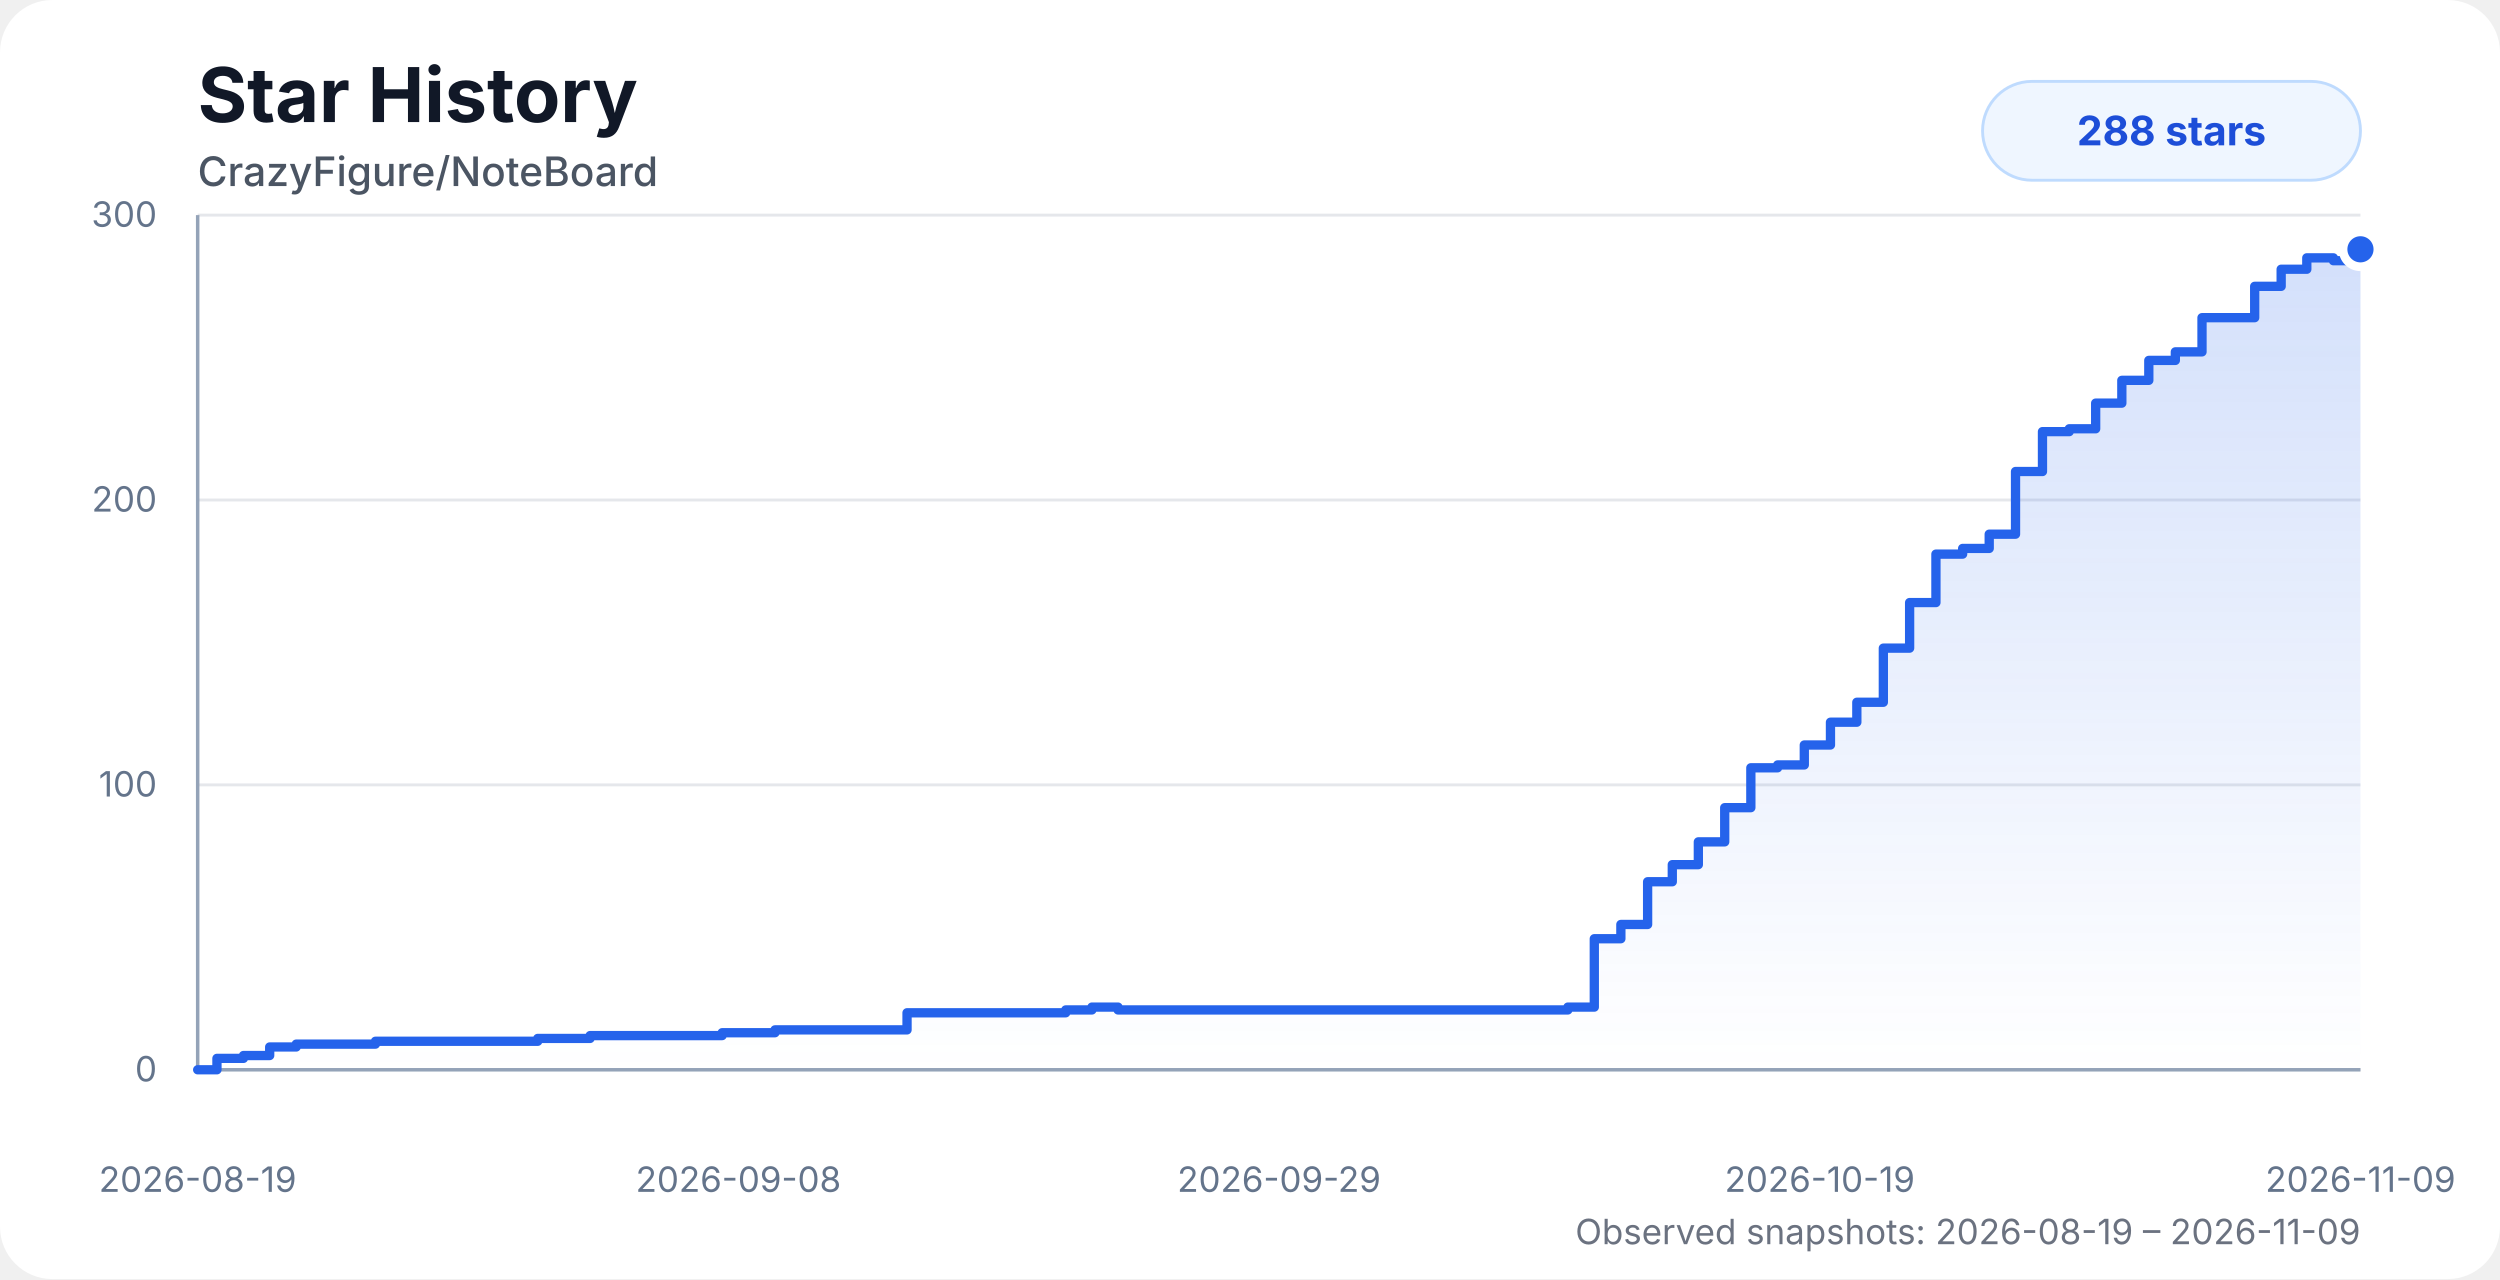
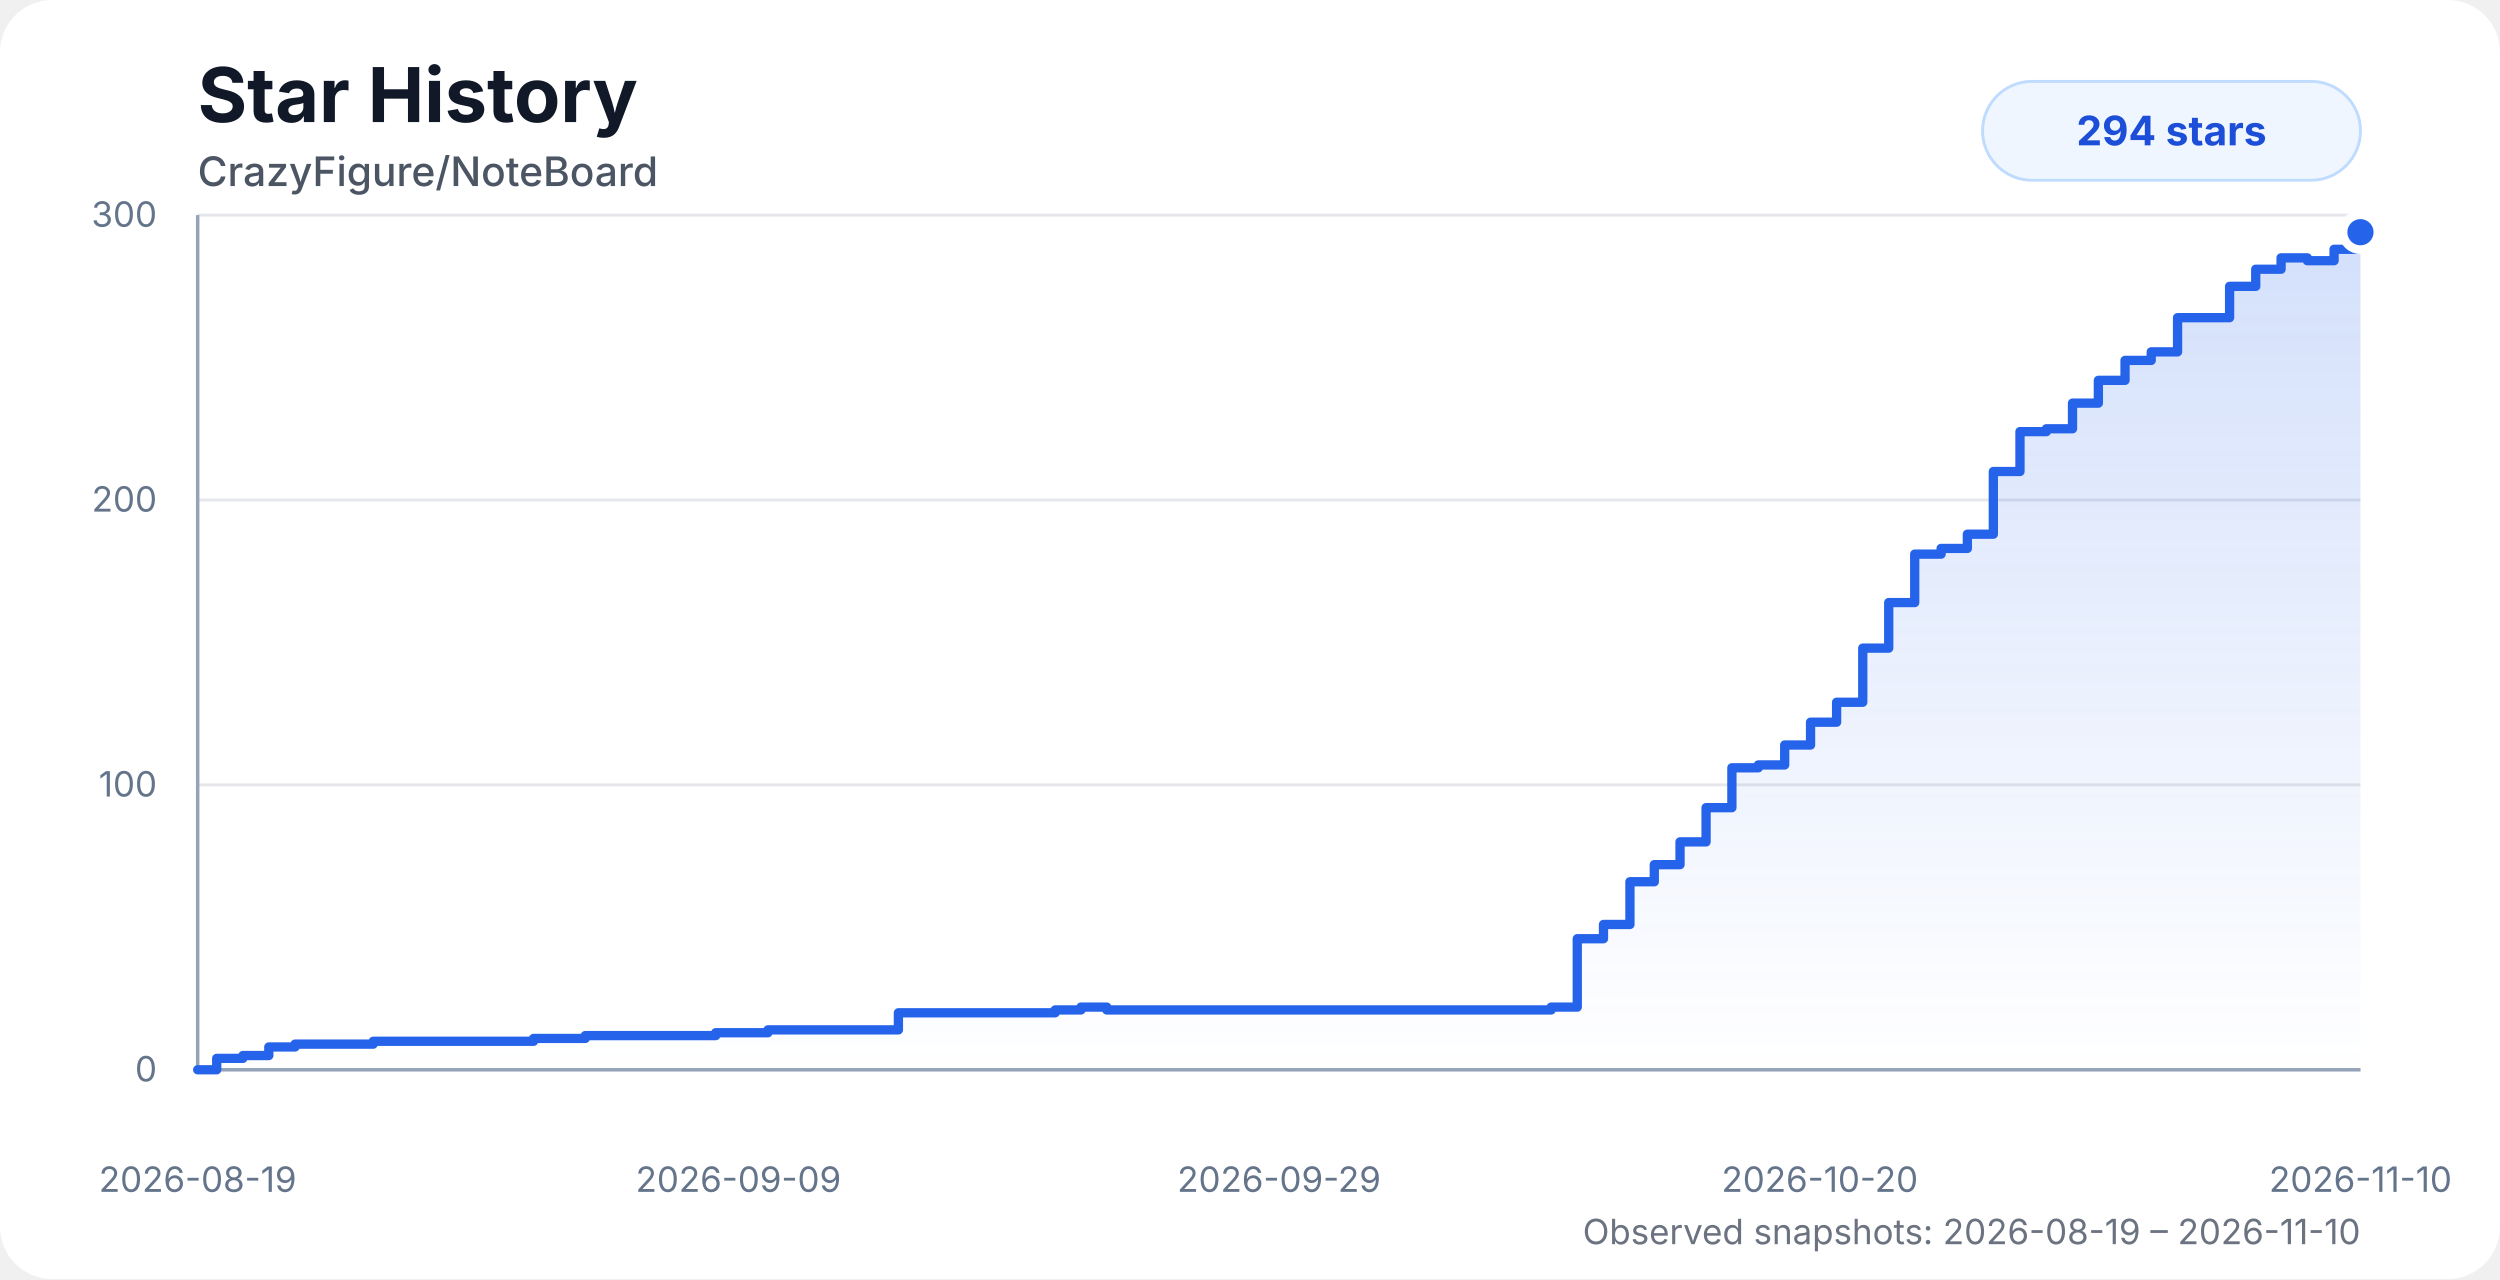
<svg xmlns="http://www.w3.org/2000/svg" width="860" height="440" viewBox="0 0 860 440" role="img" aria-labelledby="title desc">
  <style>
    .chart-bg { fill: #ffffff; }
    .title { fill: #111827; font: 700 26px system-ui, -apple-system, BlinkMacSystemFont, "Segoe UI", sans-serif; }
    .subtitle { fill: #4b5563; font: 500 14px system-ui, -apple-system, BlinkMacSystemFont, "Segoe UI", sans-serif; }
    .axis-label { fill: #64748b; font: 12px system-ui, -apple-system, BlinkMacSystemFont, "Segoe UI", sans-serif; }
    .grid { stroke: #e5e7eb; stroke-width: 1; }
    .axis { stroke: #94a3b8; stroke-width: 1.2; }
    .area { fill: url(#starGradient); opacity: 0.28; }
    .line { fill: none; stroke: #2563eb; stroke-width: 3.2; stroke-linecap: round; stroke-linejoin: round; }
    .dot { fill: #2563eb; stroke: #ffffff; stroke-width: 3; }
    .badge { fill: #eff6ff; stroke: #bfdbfe; }
    .badge-text { fill: #1d4ed8; font: 700 14px system-ui, -apple-system, BlinkMacSystemFont, "Segoe UI", sans-serif; }
    .status { fill: #6b7280; font: 12px system-ui, -apple-system, BlinkMacSystemFont, "Segoe UI", sans-serif; }
    @media (prefers-color-scheme: dark) {
      .chart-bg { fill: #0d1117; }
      .title { fill: #f8fafc; }
      .subtitle { fill: #cbd5e1; }
      .axis-label { fill: #94a3b8; }
      .grid { stroke: #1f2937; }
      .axis { stroke: #475569; }
      .dot { stroke: #0d1117; }
      .badge { fill: #172554; stroke: #1d4ed8; }
      .badge-text { fill: #bfdbfe; }
      .status { fill: #94a3b8; }
    }
  </style>
  <defs>
    <linearGradient id="starGradient" x1="0" x2="0" y1="0" y2="1">
      <stop offset="0%" stop-color="#2563eb" stop-opacity="0.72" />
      <stop offset="100%" stop-color="#2563eb" stop-opacity="0" />
    </linearGradient>
  </defs>
  <rect class="chart-bg" width="860" height="440" rx="18" />
  <text class="title" x="68" y="42">Star History</text>
  <text class="subtitle" x="68" y="64">CrazyFigure/NoteBoard</text>
  <g>
    <line class="grid" x1="68" y1="368" x2="812" y2="368" />
    <line class="grid" x1="68" y1="270" x2="812" y2="270" />
    <line class="grid" x1="68" y1="172" x2="812" y2="172" />
    <line class="grid" x1="68" y1="74" x2="812" y2="74" />
    <line class="axis" x1="68" y1="74" x2="68" y2="368" />
    <line class="axis" x1="68" y1="368" x2="812" y2="368" />
    <text class="axis-label" x="54" y="372" text-anchor="end">0</text>
    <text class="axis-label" x="54" y="274" text-anchor="end">100</text>
    <text class="axis-label" x="54" y="176" text-anchor="end">200</text>
    <text class="axis-label" x="54" y="78" text-anchor="end">300</text>
    <text class="axis-label" x="68" y="410" text-anchor="middle">2026-08-19</text>
-     <text class="axis-label" x="254" y="410" text-anchor="middle">2026-09-08</text>
+     <text class="axis-label" x="254" y="410" text-anchor="middle">2026-09-09</text>
    <text class="axis-label" x="440" y="410" text-anchor="middle">2026-09-29</text>
-     <text class="axis-label" x="626" y="410" text-anchor="middle">2026-10-19</text>
-     <text class="axis-label" x="812" y="410" text-anchor="middle">2026-11-09</text>
+     <text class="axis-label" x="626" y="410" text-anchor="middle">2026-10-20</text>
+     <text class="axis-label" x="812" y="410" text-anchor="middle">2026-11-10</text>
  </g>
-   <path class="area" d="M 68 368 H 68 V 368 H 74.63 V 364.08 H 83.75 V 363.1 H 92.77 V 360.16 H 101.9 V 359.18 H 110.99 V 359.18 H 120.02 V 359.18 H 129.15 V 358.2 H 141.46 V 358.2 H 151.19 V 358.2 H 158.36 V 358.2 H 167.02 V 358.2 H 176.2 V 358.2 H 184.98 V 357.22 H 193.92 V 357.22 H 202.99 V 356.24 H 212.11 V 356.24 H 221.13 V 356.24 H 230.28 V 356.24 H 239.4 V 356.24 H 248.42 V 355.26 H 257.52 V 355.26 H 266.59 V 354.28 H 275.68 V 354.28 H 284.69 V 354.28 H 293.91 V 354.28 H 303.04 V 354.28 H 312.02 V 348.4 H 321.09 V 348.4 H 330.18 V 348.4 H 339.19 V 348.4 H 348.26 V 348.4 H 357.49 V 348.4 H 366.61 V 347.42 H 375.62 V 346.44 H 384.6 V 347.42 H 393.73 V 347.42 H 402.79 V 347.42 H 411.86 V 347.42 H 421.11 V 347.42 H 430.34 V 347.42 H 439.41 V 347.42 H 448.42 V 347.42 H 457.65 V 347.42 H 466.66 V 347.42 H 475.57 V 347.42 H 484.79 V 347.42 H 493.93 V 347.42 H 503.18 V 347.42 H 512.13 V 347.42 H 521.29 V 347.42 H 530.35 V 347.42 H 539.35 V 346.44 H 548.44 V 322.92 H 557.58 V 318.02 H 566.78 V 303.32 H 575.27 V 297.44 H 584.23 V 289.6 H 593.3 V 277.84 H 602.29 V 264.12 H 611.5 V 263.14 H 620.68 V 256.28 H 629.68 V 248.44 H 638.75 V 241.58 H 647.87 V 222.96 H 656.91 V 207.28 H 665.96 V 190.62 H 675.15 V 188.66 H 684.29 V 183.76 H 693.34 V 162.2 H 702.61 V 148.48 H 711.82 V 147.5 H 720.91 V 138.68 H 729.91 V 130.84 H 739.19 V 123.98 H 748.32 V 121.04 H 757.49 V 109.28 H 766.4 V 109.28 H 775.61 V 98.5 H 784.72 V 92.62 H 793.54 V 88.7 H 802.69 V 89.68 H 812 V 85.76 L 812 368 L 68 368 Z" />
-   <path class="line" d="M 68 368 H 68 V 368 H 74.63 V 364.08 H 83.75 V 363.1 H 92.77 V 360.16 H 101.9 V 359.18 H 110.99 V 359.18 H 120.02 V 359.18 H 129.15 V 358.2 H 141.46 V 358.2 H 151.19 V 358.2 H 158.36 V 358.2 H 167.02 V 358.2 H 176.2 V 358.2 H 184.98 V 357.22 H 193.92 V 357.22 H 202.99 V 356.24 H 212.11 V 356.24 H 221.13 V 356.24 H 230.28 V 356.24 H 239.4 V 356.24 H 248.42 V 355.26 H 257.52 V 355.26 H 266.59 V 354.28 H 275.68 V 354.28 H 284.69 V 354.28 H 293.91 V 354.28 H 303.04 V 354.28 H 312.02 V 348.4 H 321.09 V 348.4 H 330.18 V 348.4 H 339.19 V 348.4 H 348.26 V 348.4 H 357.49 V 348.4 H 366.61 V 347.42 H 375.62 V 346.44 H 384.6 V 347.42 H 393.73 V 347.42 H 402.79 V 347.42 H 411.86 V 347.42 H 421.11 V 347.42 H 430.34 V 347.42 H 439.41 V 347.42 H 448.42 V 347.42 H 457.65 V 347.42 H 466.66 V 347.42 H 475.57 V 347.42 H 484.79 V 347.42 H 493.93 V 347.42 H 503.18 V 347.42 H 512.13 V 347.42 H 521.29 V 347.42 H 530.35 V 347.42 H 539.35 V 346.44 H 548.44 V 322.92 H 557.58 V 318.02 H 566.78 V 303.32 H 575.27 V 297.44 H 584.23 V 289.6 H 593.3 V 277.84 H 602.29 V 264.12 H 611.5 V 263.14 H 620.68 V 256.28 H 629.68 V 248.44 H 638.75 V 241.58 H 647.87 V 222.96 H 656.91 V 207.28 H 665.96 V 190.62 H 675.15 V 188.66 H 684.29 V 183.76 H 693.34 V 162.2 H 702.61 V 148.48 H 711.82 V 147.5 H 720.91 V 138.68 H 729.91 V 130.84 H 739.19 V 123.98 H 748.32 V 121.04 H 757.49 V 109.28 H 766.4 V 109.28 H 775.61 V 98.5 H 784.72 V 92.62 H 793.54 V 88.7 H 802.69 V 89.68 H 812 V 85.76" />
-   <circle class="dot" cx="812" cy="85.76" r="6" />
+   <path class="area" d="M 68 368 H 68 V 368 H 74.55 V 364.08 H 83.56 V 363.1 H 92.47 V 360.16 H 101.49 V 359.18 H 110.46 V 359.18 H 119.39 V 359.18 H 128.4 V 358.2 H 140.56 V 358.2 H 150.18 V 358.2 H 157.26 V 358.2 H 165.81 V 358.2 H 174.88 V 358.2 H 183.55 V 357.22 H 192.39 V 357.22 H 201.34 V 356.24 H 210.35 V 356.24 H 219.26 V 356.24 H 228.3 V 356.24 H 237.31 V 356.24 H 246.21 V 355.26 H 255.21 V 355.26 H 264.17 V 354.28 H 273.15 V 354.28 H 282.04 V 354.28 H 291.15 V 354.28 H 300.17 V 354.28 H 309.05 V 348.4 H 318 V 348.4 H 326.98 V 348.4 H 335.88 V 348.4 H 344.84 V 348.4 H 353.96 V 348.4 H 362.97 V 347.42 H 371.86 V 346.44 H 380.73 V 347.42 H 389.76 V 347.42 H 398.7 V 347.42 H 407.67 V 347.42 H 416.8 V 347.42 H 425.92 V 347.42 H 434.87 V 347.42 H 443.78 V 347.42 H 452.89 V 347.42 H 461.79 V 347.42 H 470.59 V 347.42 H 479.7 V 347.42 H 488.74 V 347.42 H 497.87 V 347.42 H 506.71 V 347.42 H 515.76 V 347.42 H 524.71 V 347.42 H 533.6 V 346.44 H 542.58 V 322.92 H 551.6 V 318.02 H 560.7 V 303.32 H 569.08 V 297.44 H 577.93 V 289.6 H 586.89 V 277.84 H 595.77 V 264.12 H 604.87 V 263.14 H 613.93 V 256.28 H 622.83 V 248.44 H 631.79 V 241.58 H 640.79 V 222.96 H 649.72 V 207.28 H 658.66 V 190.62 H 667.74 V 188.66 H 676.77 V 183.76 H 685.71 V 162.2 H 694.87 V 148.48 H 703.96 V 147.5 H 712.94 V 138.68 H 721.84 V 130.84 H 731.01 V 123.98 H 740.02 V 121.04 H 749.08 V 109.28 H 757.88 V 109.28 H 766.98 V 98.5 H 775.97 V 92.62 H 784.69 V 88.7 H 793.72 V 89.68 H 802.92 V 85.76 H 812 V 79.88 L 812 368 L 68 368 Z" />
+   <path class="line" d="M 68 368 H 68 V 368 H 74.55 V 364.08 H 83.56 V 363.1 H 92.47 V 360.16 H 101.49 V 359.18 H 110.46 V 359.18 H 119.39 V 359.18 H 128.4 V 358.2 H 140.56 V 358.2 H 150.18 V 358.2 H 157.26 V 358.2 H 165.81 V 358.2 H 174.88 V 358.2 H 183.55 V 357.22 H 192.39 V 357.22 H 201.34 V 356.24 H 210.35 V 356.24 H 219.26 V 356.24 H 228.3 V 356.24 H 237.31 V 356.24 H 246.21 V 355.26 H 255.21 V 355.26 H 264.17 V 354.28 H 273.15 V 354.28 H 282.04 V 354.28 H 291.15 V 354.28 H 300.17 V 354.28 H 309.05 V 348.4 H 318 V 348.4 H 326.98 V 348.4 H 335.88 V 348.4 H 344.84 V 348.4 H 353.96 V 348.4 H 362.97 V 347.42 H 371.86 V 346.44 H 380.73 V 347.42 H 389.76 V 347.42 H 398.7 V 347.42 H 407.67 V 347.42 H 416.8 V 347.42 H 425.92 V 347.42 H 434.87 V 347.42 H 443.78 V 347.42 H 452.89 V 347.42 H 461.79 V 347.42 H 470.59 V 347.42 H 479.7 V 347.42 H 488.74 V 347.42 H 497.87 V 347.42 H 506.71 V 347.42 H 515.76 V 347.42 H 524.71 V 347.42 H 533.6 V 346.44 H 542.58 V 322.92 H 551.6 V 318.02 H 560.7 V 303.32 H 569.08 V 297.44 H 577.93 V 289.6 H 586.89 V 277.84 H 595.77 V 264.12 H 604.87 V 263.14 H 613.93 V 256.28 H 622.83 V 248.44 H 631.79 V 241.58 H 640.79 V 222.96 H 649.72 V 207.28 H 658.66 V 190.62 H 667.74 V 188.66 H 676.77 V 183.76 H 685.71 V 162.2 H 694.87 V 148.48 H 703.96 V 147.5 H 712.94 V 138.68 H 721.84 V 130.84 H 731.01 V 123.98 H 740.02 V 121.04 H 749.08 V 109.28 H 757.88 V 109.28 H 766.98 V 98.5 H 775.97 V 92.62 H 784.69 V 88.7 H 793.72 V 89.68 H 802.92 V 85.76 H 812 V 79.88" />
+   <circle class="dot" cx="812" cy="79.88" r="6" />
  <rect class="badge" x="682" y="28" width="130" height="34" rx="17" />
-   <text class="badge-text" x="747" y="50" text-anchor="middle">288 stars</text>
-   <text class="status" x="812" y="428" text-anchor="end">Observed snapshots: 2026-08-19 – 2026-11-09</text>
+   <text class="badge-text" x="747" y="50" text-anchor="middle">294 stars</text>
+   <text class="status" x="812" y="428" text-anchor="end">Observed snapshots: 2026-08-19 – 2026-11-10</text>
</svg>
